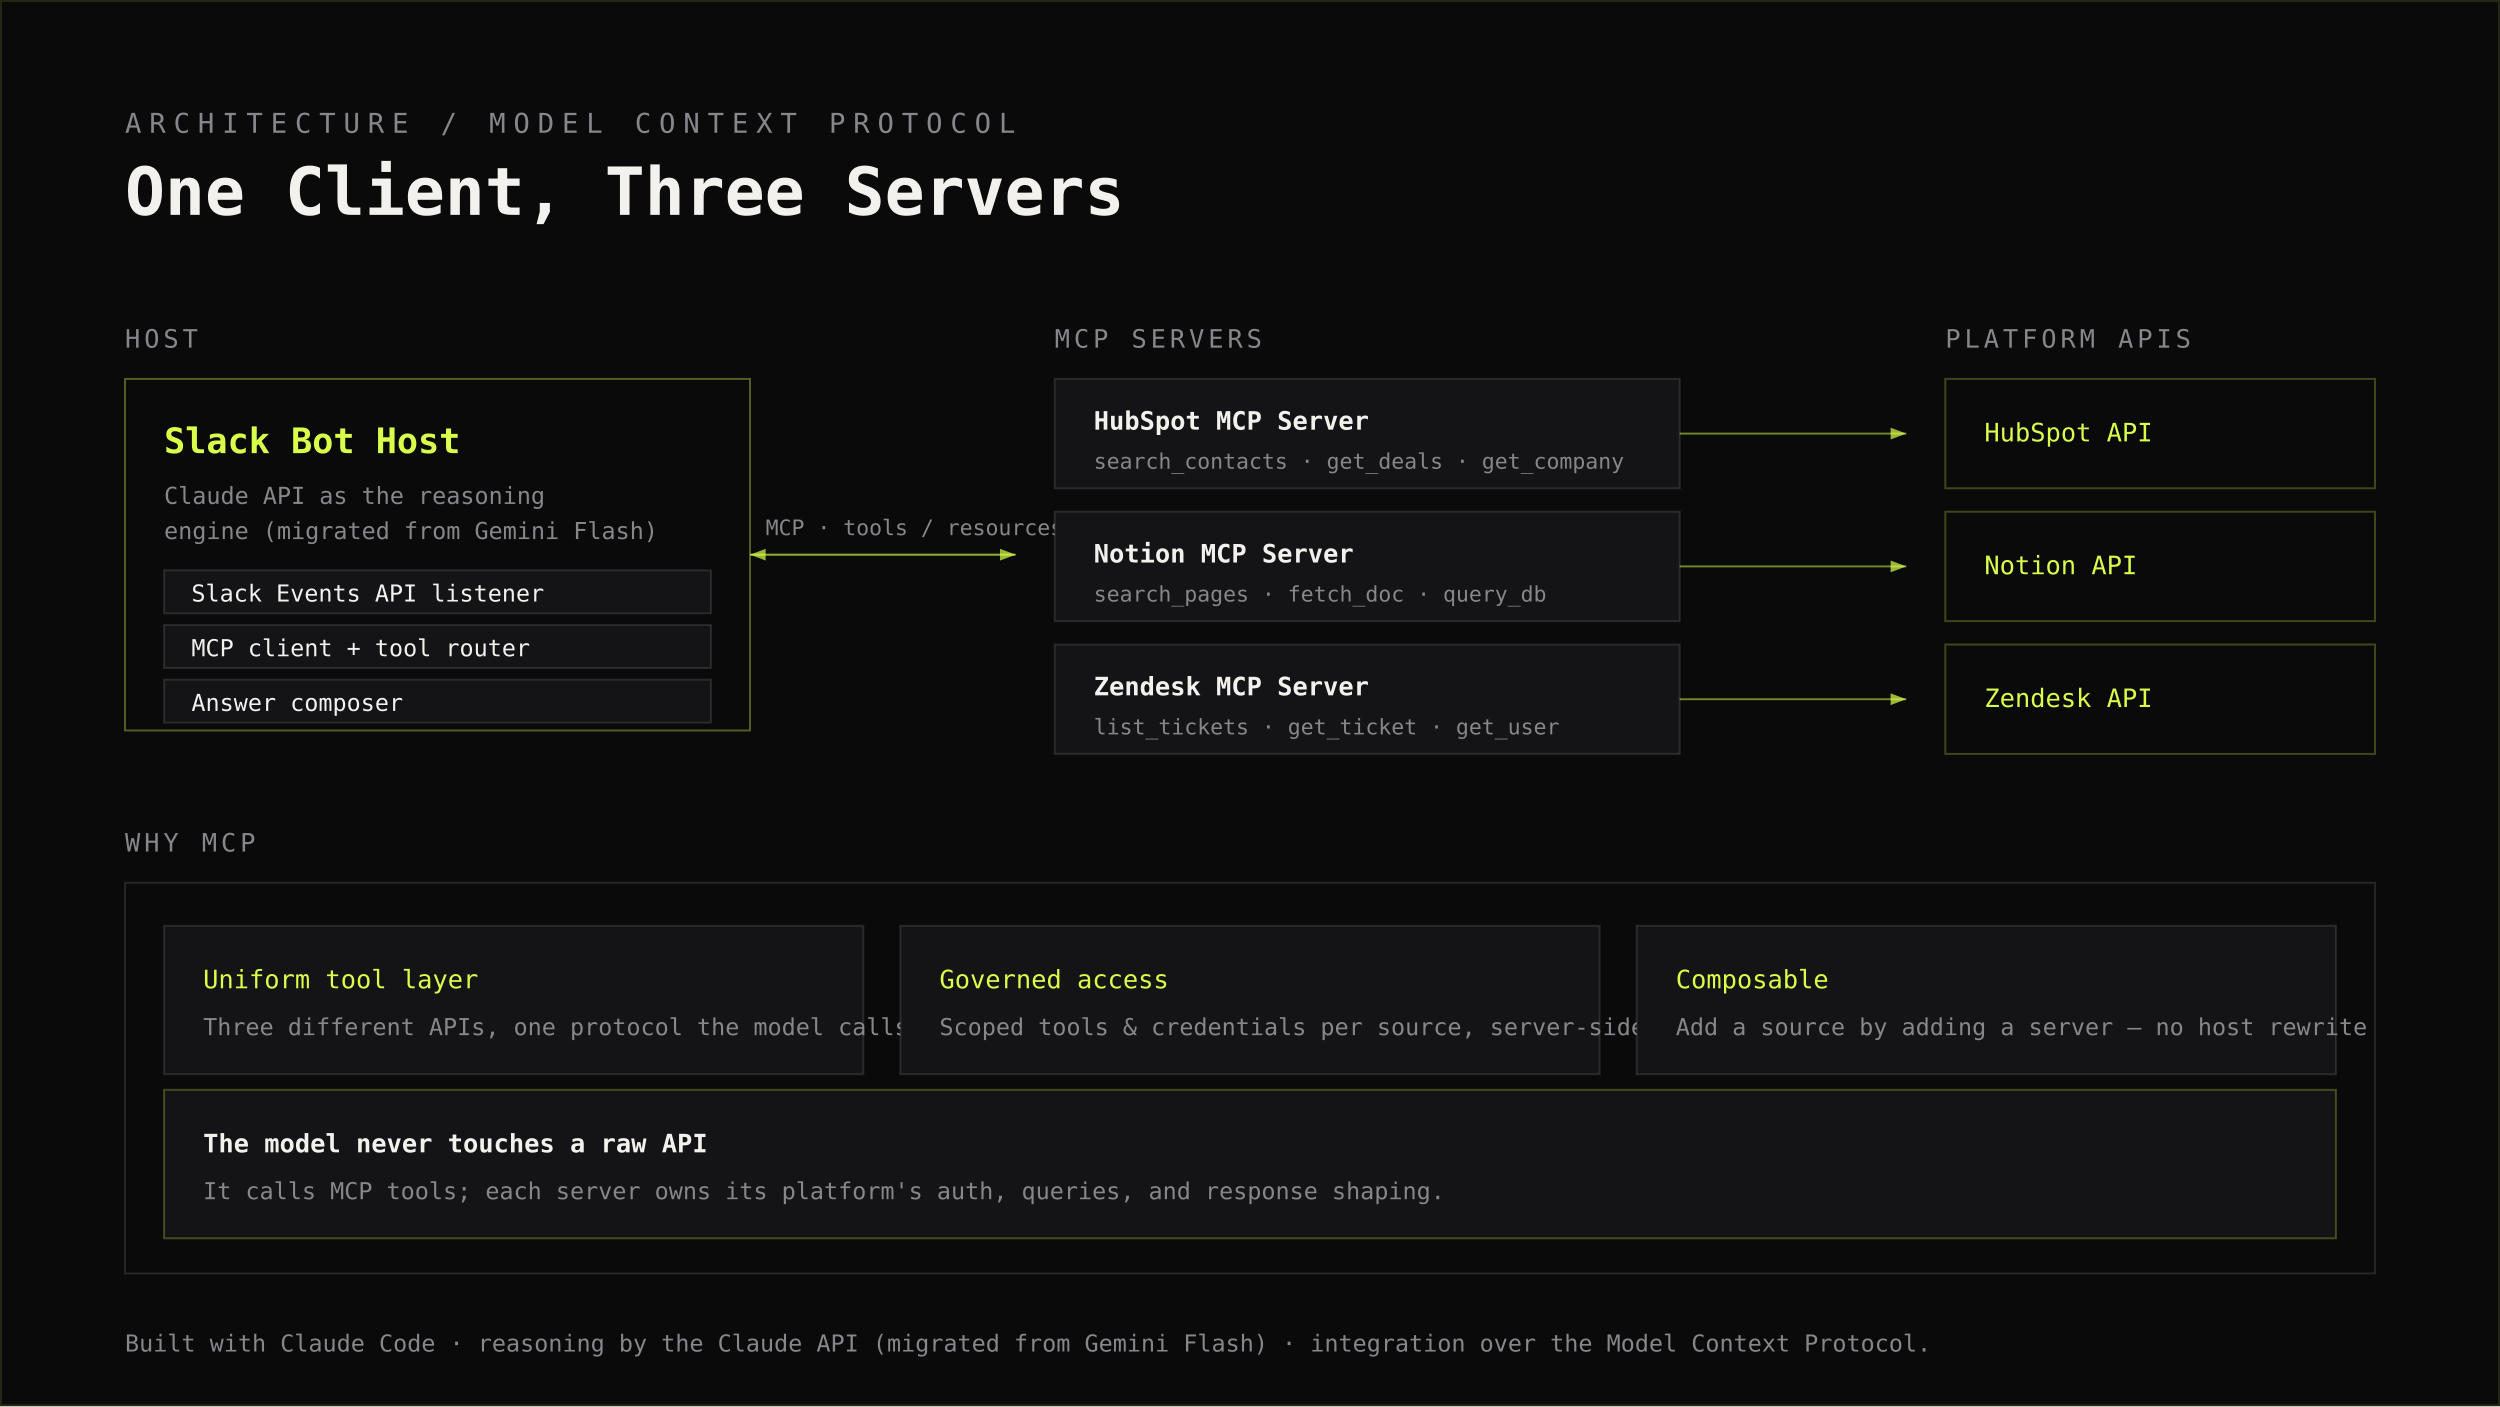
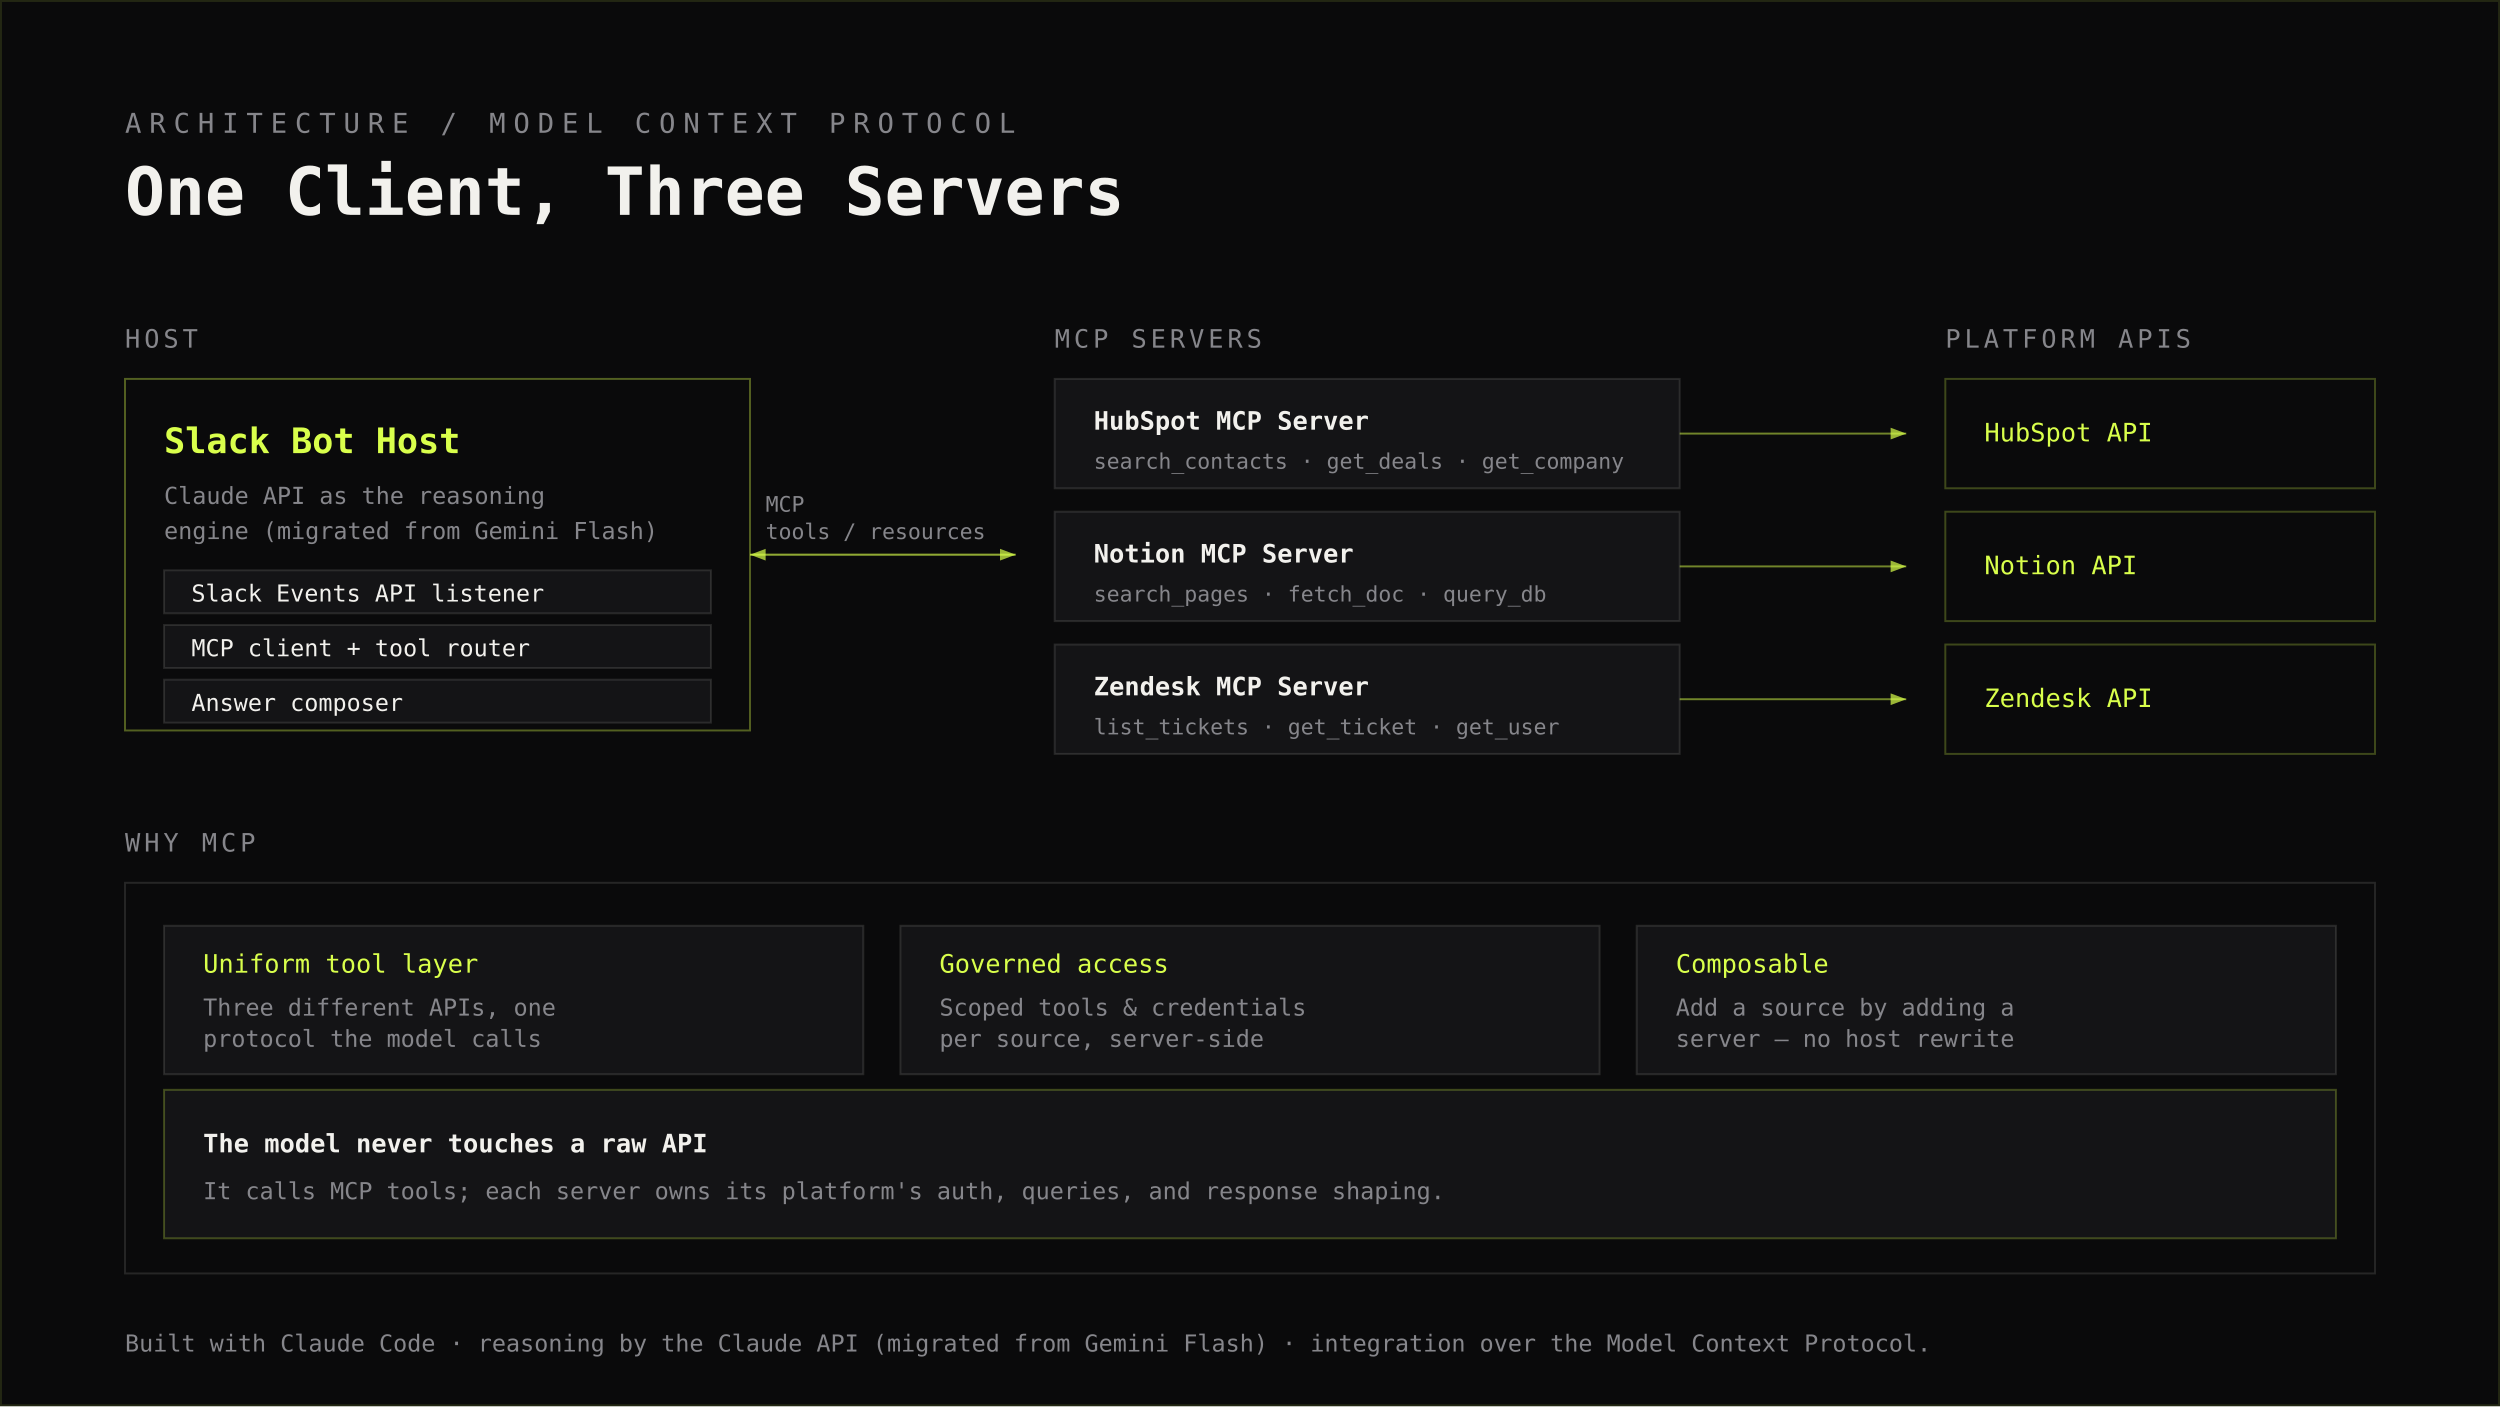
<svg xmlns="http://www.w3.org/2000/svg" viewBox="0 0 1280 720" font-family="ui-monospace, SFMono-Regular, Menlo, monospace">
  <rect width="1280" height="720" fill="#0A0A0B" />
  <rect x="0.5" y="0.5" width="1279" height="719" fill="none" stroke="#D9FF4B" stroke-opacity="0.12" />
  <text x="64" y="68" fill="#86868B" font-size="14" letter-spacing="4">ARCHITECTURE / MODEL CONTEXT PROTOCOL</text>
  <text x="64" y="110" fill="#F2F1ED" font-size="34" font-weight="600">One Client, Three Servers</text>
  <defs>
    <marker id="arrow" markerWidth="10" markerHeight="10" refX="8" refY="3" orient="auto">
      <path d="M0,0 L8,3 L0,6 Z" fill="#D9FF4B" fill-opacity="0.7" />
    </marker>
  </defs>
  <text x="64" y="178" fill="#86868B" font-size="13" letter-spacing="2">HOST</text>
  <rect x="64" y="194" width="320" height="180" fill="#0A0A0B" stroke="#D9FF4B" stroke-opacity="0.35" />
  <text x="84" y="232" fill="#D9FF4B" font-size="18" font-weight="600">Slack Bot Host</text>
  <text x="84" y="258" fill="#86868B" font-size="12">Claude API as the reasoning</text>
  <text x="84" y="276" fill="#86868B" font-size="12">engine (migrated from Gemini Flash)</text>
  <g font-size="12">
    <rect x="84" y="292" width="280" height="22" fill="#141416" stroke="#F2F1ED" stroke-opacity="0.12" />
    <text x="98" y="308" fill="#F2F1ED">Slack Events API listener</text>
    <rect x="84" y="320" width="280" height="22" fill="#141416" stroke="#F2F1ED" stroke-opacity="0.12" />
    <text x="98" y="336" fill="#F2F1ED">MCP client + tool router</text>
    <rect x="84" y="348" width="280" height="22" fill="#141416" stroke="#F2F1ED" stroke-opacity="0.12" />
    <text x="98" y="364" fill="#F2F1ED">Answer composer</text>
  </g>
  <line x1="384" y1="284" x2="520" y2="284" stroke="#D9FF4B" stroke-opacity="0.5" marker-end="url(#arrow)" />
-   <text x="392" y="274" fill="#86868B" font-size="11">MCP · tools / resources</text>
+   <text x="392" y="262" fill="#86868B" font-size="11">MCP</text>
+   <text x="392" y="276" fill="#86868B" font-size="11">tools / resources</text>
  <line x1="520" y1="284" x2="384" y2="284" stroke="#D9FF4B" stroke-opacity="0.3" marker-end="url(#arrow)" />
  <text x="540" y="178" fill="#86868B" font-size="13" letter-spacing="2">MCP SERVERS</text>
  <g font-size="13">
    <rect x="540" y="194" width="320" height="56" fill="#141416" stroke="#F2F1ED" stroke-opacity="0.12" />
    <text x="560" y="220" fill="#F2F1ED" font-weight="600">HubSpot MCP Server</text>
    <text x="560" y="240" fill="#86868B" font-size="11">search_contacts · get_deals · get_company</text>
    <rect x="540" y="262" width="320" height="56" fill="#141416" stroke="#F2F1ED" stroke-opacity="0.12" />
    <text x="560" y="288" fill="#F2F1ED" font-weight="600">Notion MCP Server</text>
    <text x="560" y="308" fill="#86868B" font-size="11">search_pages · fetch_doc · query_db</text>
    <rect x="540" y="330" width="320" height="56" fill="#141416" stroke="#F2F1ED" stroke-opacity="0.12" />
    <text x="560" y="356" fill="#F2F1ED" font-weight="600">Zendesk MCP Server</text>
    <text x="560" y="376" fill="#86868B" font-size="11">list_tickets · get_ticket · get_user</text>
  </g>
  <line x1="860" y1="222" x2="976" y2="222" stroke="#D9FF4B" stroke-opacity="0.5" marker-end="url(#arrow)" />
  <line x1="860" y1="290" x2="976" y2="290" stroke="#D9FF4B" stroke-opacity="0.5" marker-end="url(#arrow)" />
  <line x1="860" y1="358" x2="976" y2="358" stroke="#D9FF4B" stroke-opacity="0.5" marker-end="url(#arrow)" />
  <text x="996" y="178" fill="#86868B" font-size="13" letter-spacing="2">PLATFORM APIS</text>
  <g font-size="13">
    <rect x="996" y="194" width="220" height="56" fill="#0A0A0B" stroke="#D9FF4B" stroke-opacity="0.25" />
    <text x="1016" y="226" fill="#D9FF4B">HubSpot API</text>
    <rect x="996" y="262" width="220" height="56" fill="#0A0A0B" stroke="#D9FF4B" stroke-opacity="0.25" />
    <text x="1016" y="294" fill="#D9FF4B">Notion API</text>
    <rect x="996" y="330" width="220" height="56" fill="#0A0A0B" stroke="#D9FF4B" stroke-opacity="0.25" />
    <text x="1016" y="362" fill="#D9FF4B">Zendesk API</text>
  </g>
  <text x="64" y="436" fill="#86868B" font-size="13" letter-spacing="2">WHY MCP</text>
  <rect x="64" y="452" width="1152" height="200" fill="#0A0A0B" stroke="#F2F1ED" stroke-opacity="0.12" />
  <g font-size="13">
    <rect x="84" y="474" width="358" height="76" fill="#141416" stroke="#F2F1ED" stroke-opacity="0.12" />
-     <text x="104" y="506" fill="#D9FF4B">Uniform tool layer</text>
-     <text x="104" y="530" fill="#86868B" font-size="12">Three different APIs, one protocol the model calls</text>
+     <text x="104" y="498" fill="#D9FF4B">Uniform tool layer</text>
+     <text x="104" y="520" fill="#86868B" font-size="12">Three different APIs, one</text>
+     <text x="104" y="536" fill="#86868B" font-size="12">protocol the model calls</text>
    <rect x="461" y="474" width="358" height="76" fill="#141416" stroke="#F2F1ED" stroke-opacity="0.12" />
-     <text x="481" y="506" fill="#D9FF4B">Governed access</text>
-     <text x="481" y="530" fill="#86868B" font-size="12">Scoped tools &amp; credentials per source, server-side</text>
+     <text x="481" y="498" fill="#D9FF4B">Governed access</text>
+     <text x="481" y="520" fill="#86868B" font-size="12">Scoped tools &amp; credentials</text>
+     <text x="481" y="536" fill="#86868B" font-size="12">per source, server-side</text>
    <rect x="838" y="474" width="358" height="76" fill="#141416" stroke="#F2F1ED" stroke-opacity="0.12" />
-     <text x="858" y="506" fill="#D9FF4B">Composable</text>
-     <text x="858" y="530" fill="#86868B" font-size="12">Add a source by adding a server — no host rewrite</text>
+     <text x="858" y="498" fill="#D9FF4B">Composable</text>
+     <text x="858" y="520" fill="#86868B" font-size="12">Add a source by adding a</text>
+     <text x="858" y="536" fill="#86868B" font-size="12">server — no host rewrite</text>
    <rect x="84" y="558" width="1112" height="76" fill="#141416" stroke="#D9FF4B" stroke-opacity="0.25" />
    <text x="104" y="590" fill="#F2F1ED" font-weight="600">The model never touches a raw API</text>
    <text x="104" y="614" fill="#86868B" font-size="12">It calls MCP tools; each server owns its platform's auth, queries, and response shaping.</text>
  </g>
  <text x="64" y="692" fill="#86868B" font-size="12">Built with Claude Code · reasoning by the Claude API (migrated from Gemini Flash) · integration over the Model Context Protocol.</text>
</svg>
